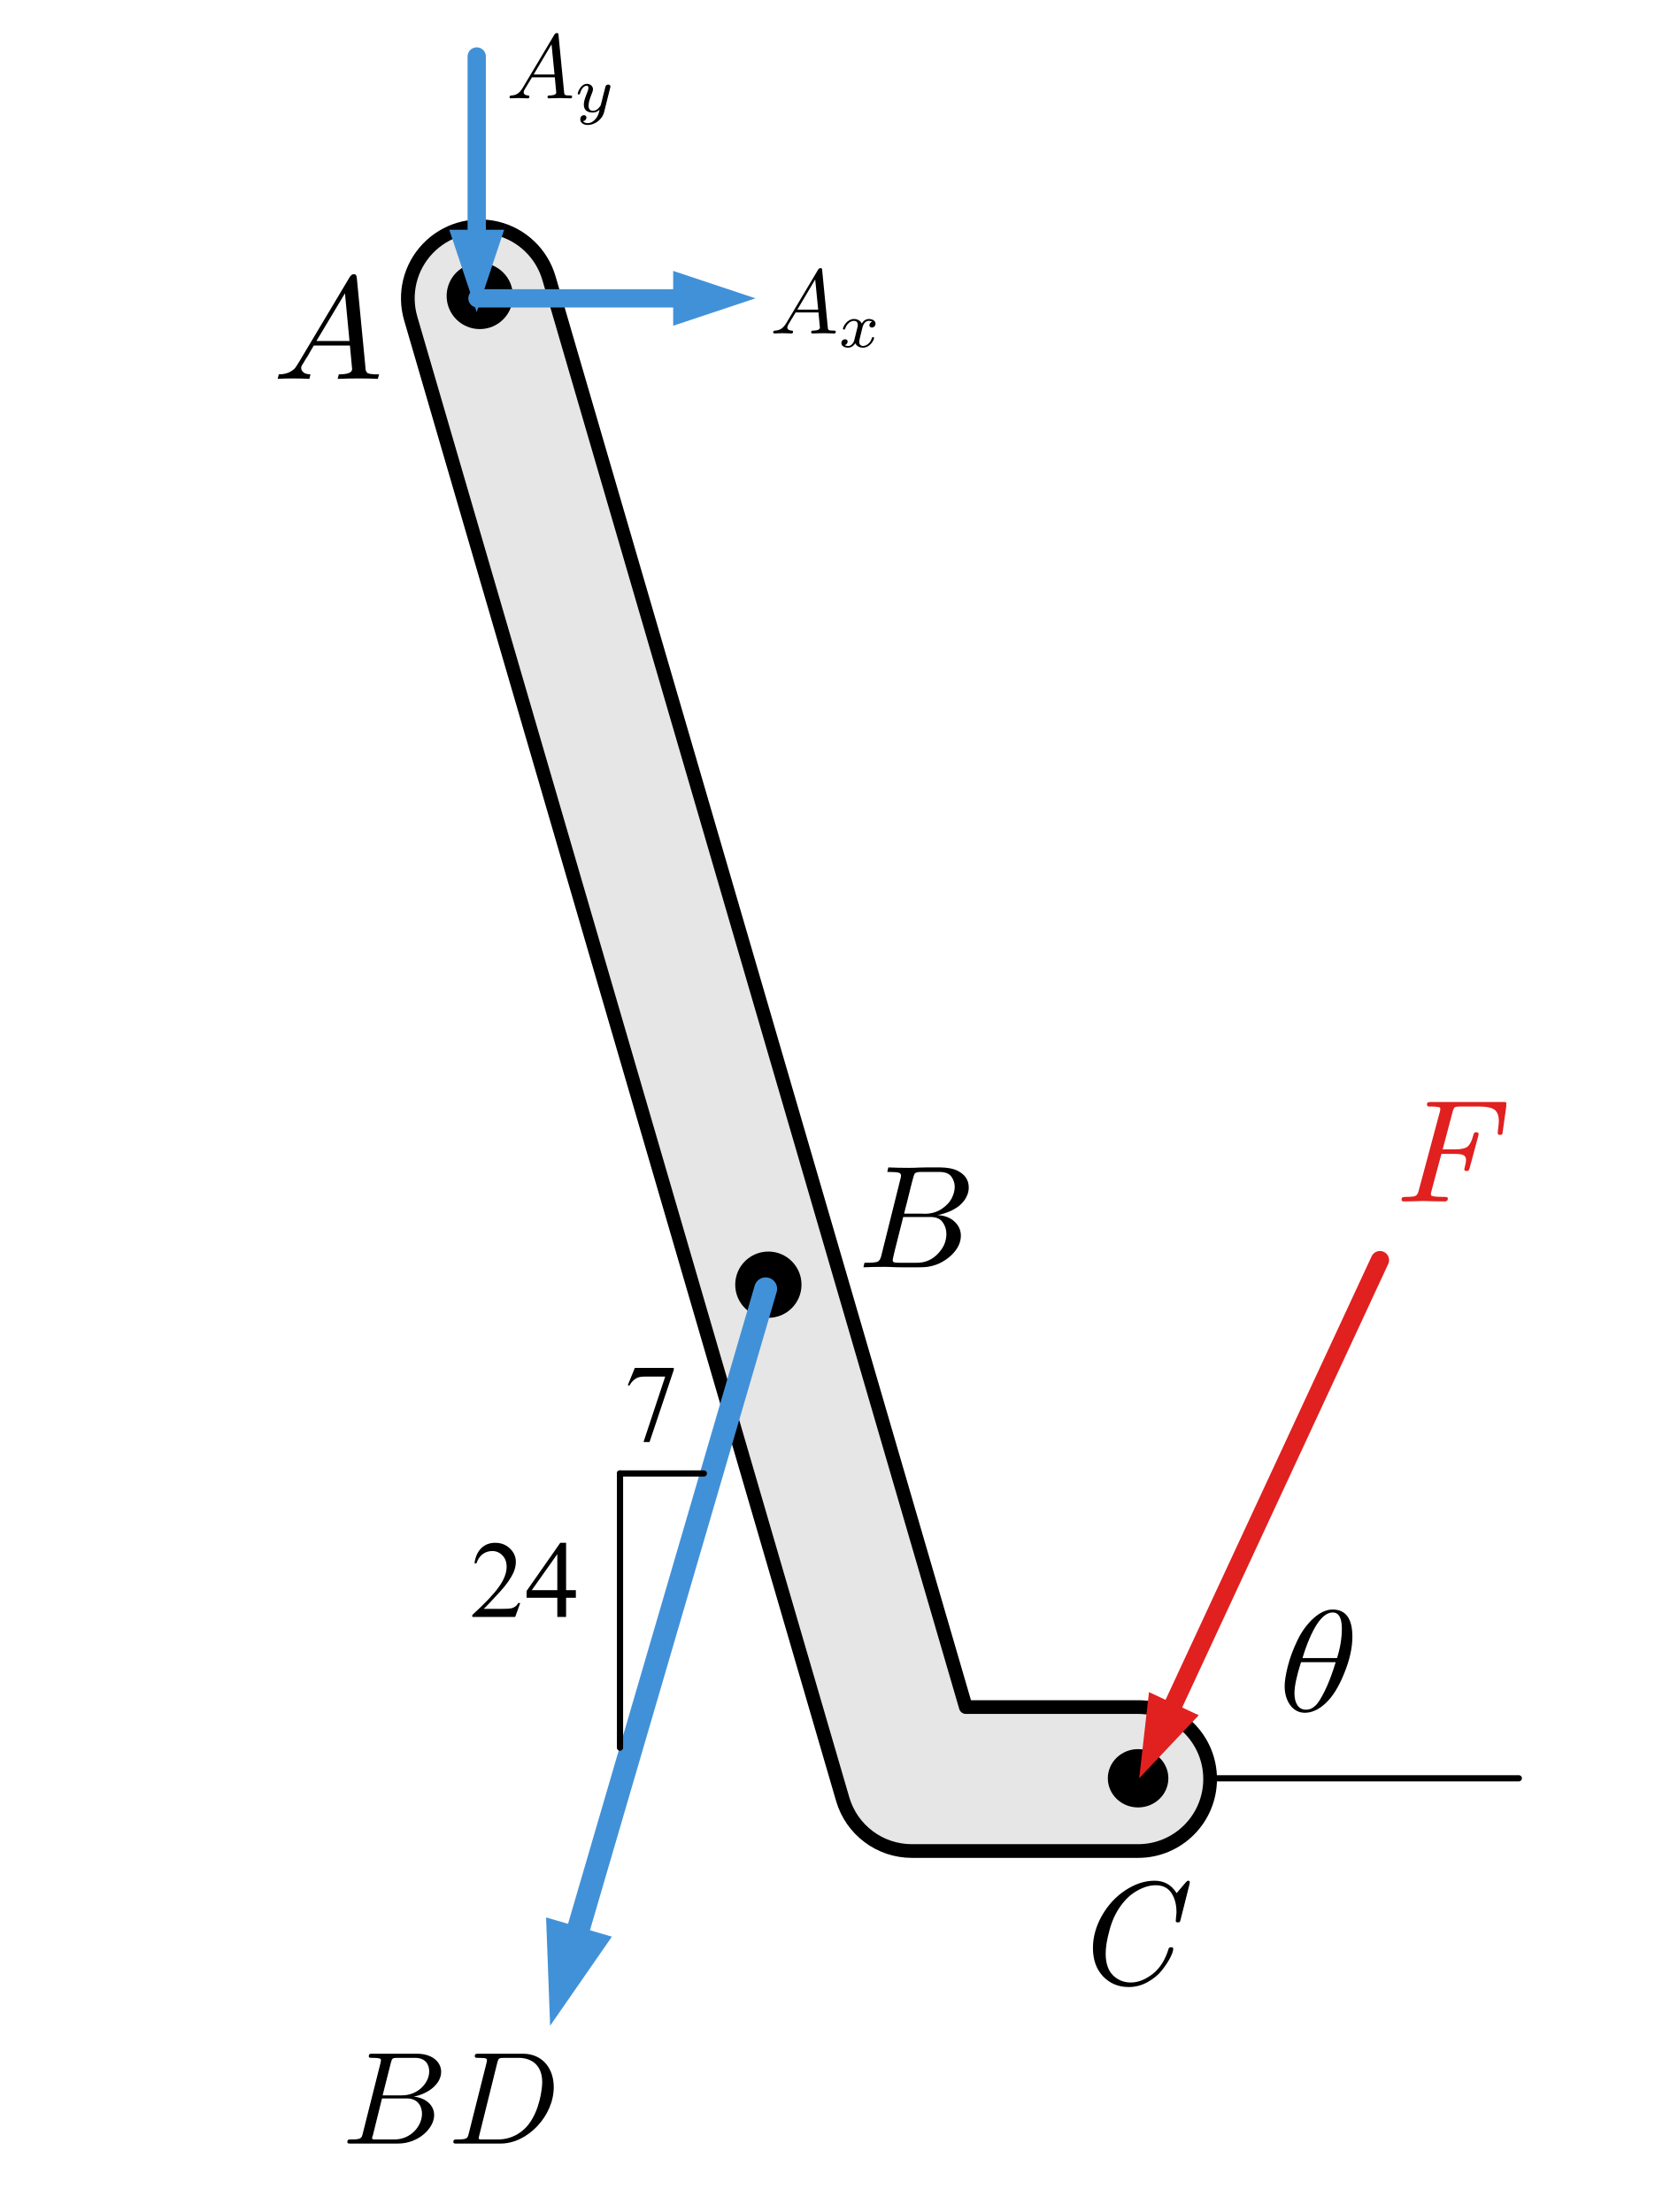
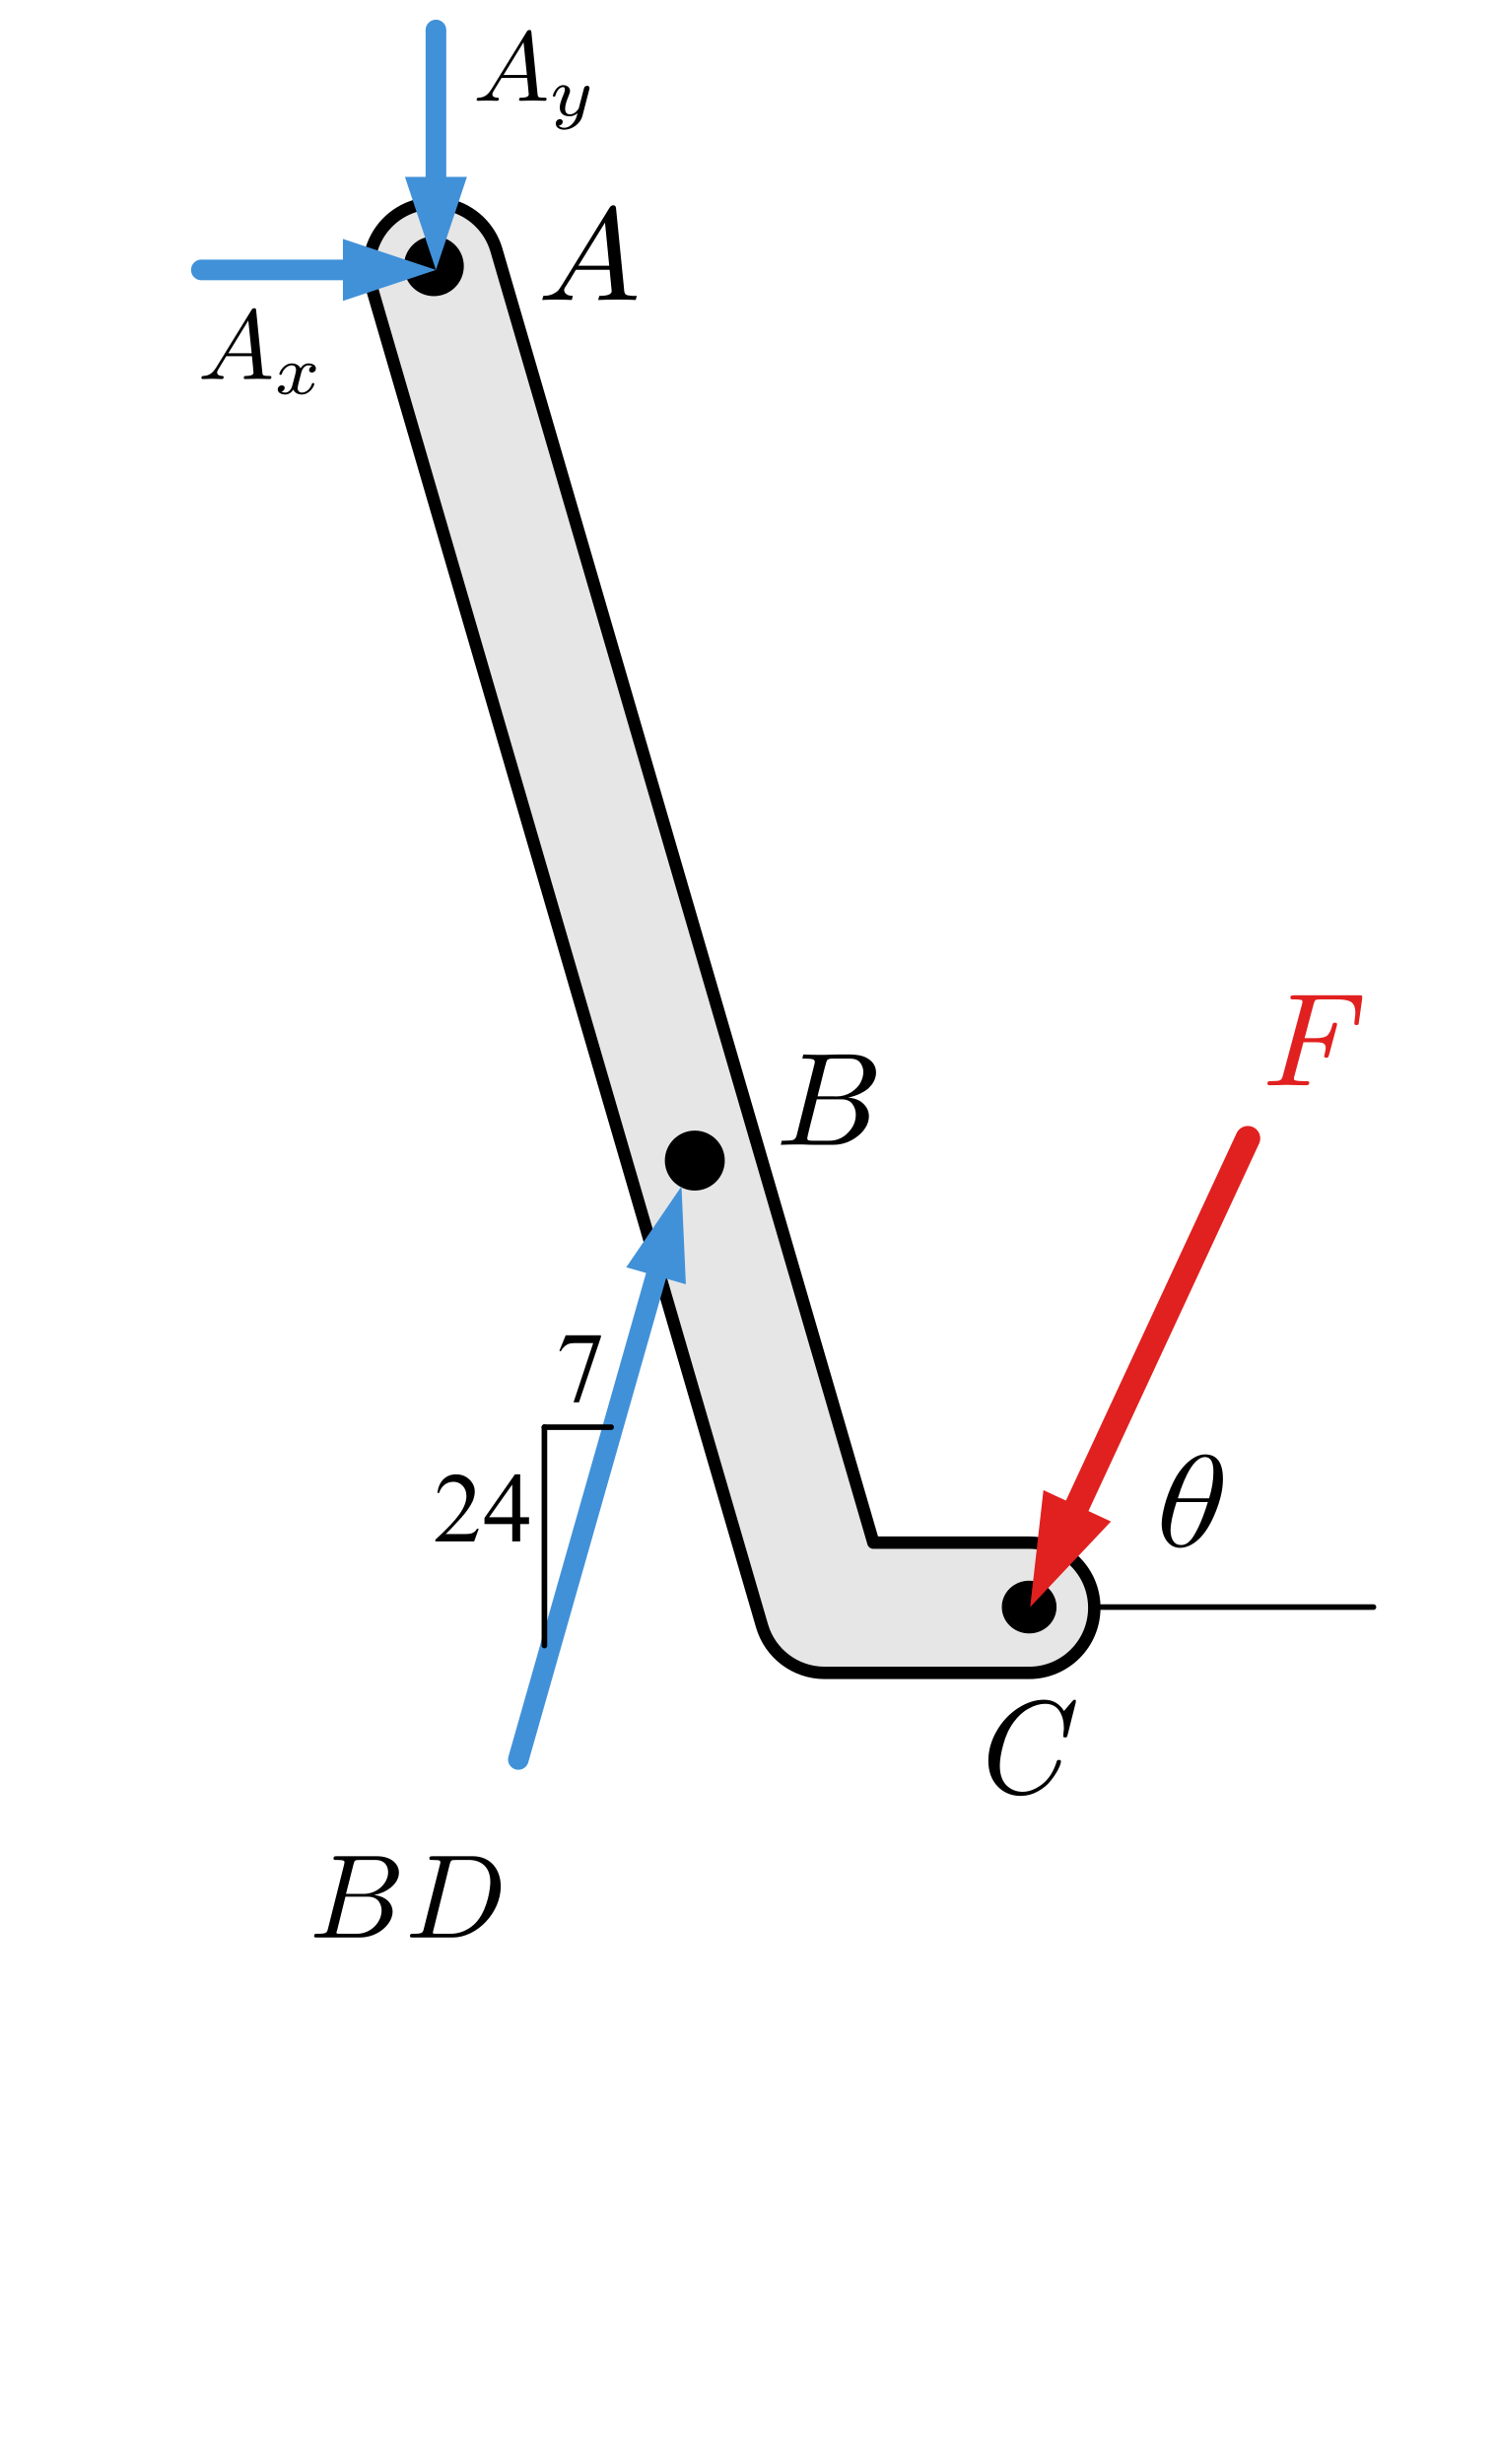
- <svg xmlns="http://www.w3.org/2000/svg" width="100%" height="100%" viewBox="0 0 181 242" version="1.1" xml:space="preserve" style="fill-rule:evenodd;clip-rule:evenodd;stroke-linecap:round;stroke-linejoin:round;stroke-miterlimit:1.5;">
+ <svg xmlns="http://www.w3.org/2000/svg" width="100%" height="100%" viewBox="0 0 181 298" version="1.1" xml:space="preserve" style="fill-rule:evenodd;clip-rule:evenodd;stroke-linecap:round;stroke-linejoin:round;stroke-miterlimit:1.5;">
  <g transform="matrix(1,0,0,1,-1093,-316)">
-     <g id="Artboard1" transform="matrix(0.494186,0,0,0.509453,1020.17,248.673)">
+     <g id="Artboard1" transform="matrix(0.494186,0,0,0.628234,1020.17,232.667)">
      <rect x="148.281" y="133.167" width="364.235" height="472.598" style="fill:none;" />
-       <g transform="matrix(0.485647,0,0,-0.471094,340.741,598.361)">
+       <g transform="matrix(0.485647,0,0,-0.382023,340.741,510.406)">
        <path d="M144,179L294,179" style="fill:none;fill-rule:nonzero;stroke:black;stroke-width:2.83px;" />
      </g>
-       <g transform="matrix(0,-1.96289,-2.02353,0,621.688,784.992)">
+       <g transform="matrix(0,-1.59176,-2.02353,0,621.688,661.751)">
        <path d="M137.92,108.12C138.914,108.12 139.72,108.926 139.72,109.92C139.72,110.914 138.914,111.72 137.92,111.72C136.926,111.72 136.12,110.914 136.12,109.92C136.12,108.926 136.926,108.12 137.92,108.12" style="fill-rule:nonzero;stroke:black;stroke-width:1.01px;stroke-linecap:butt;stroke-miterlimit:10;" />
      </g>
-       <g transform="matrix(2.02353,0,0,1.96289,120.177,-20.4884)">
+       <g transform="matrix(2.02353,0,0,1.59176,120.177,8.56344)">
        <path d="M137.922,264.524C142.271,264.524 145.797,268.049 145.797,272.399C145.797,276.748 142.271,280.274 137.922,280.274L113.172,280.274C109.672,280.274 106.592,277.964 105.612,274.604L58.362,112.604C57.574,109.903 58.287,106.987 60.232,104.954C62.177,102.921 65.059,102.081 67.792,102.749C70.525,103.417 72.694,105.493 73.482,108.194L119.078,264.524L137.922,264.524" style="fill:rgb(230,230,230);fill-rule:nonzero;stroke:black;stroke-width:1.5px;" />
      </g>
-       <g transform="matrix(0,-1.96289,-2.02353,0,621.931,784.757)">
+       <g transform="matrix(0,-1.59176,-2.02353,0,621.931,661.56)">
        <path d="M137.92,106.8C139.643,106.8 141.04,108.251 141.04,110.04C141.04,111.829 139.643,113.28 137.92,113.28C136.197,113.28 134.8,111.829 134.8,110.04C134.8,108.251 136.197,106.8 137.92,106.8" style="fill-rule:nonzero;stroke:black;stroke-width:0.14px;stroke-linecap:butt;stroke-miterlimit:10;" />
      </g>
-       <g transform="matrix(0.142963,-0.298558,0.44045,0.198457,393.219,515.979)">
-         <g transform="matrix(2.51191,3.7789,-5.4078,1.75529,752.258,-802.345)">
-           <path d="M125.672,185.123L124.601,194.55L131.113,187.651L125.672,185.123Z" style="fill:rgb(225,32,32);fill-rule:nonzero;" />
-           <path d="M127.634,188.02C134.558,173.114 150.931,137.864 150.931,137.864" style="fill:none;fill-rule:nonzero;stroke:rgb(225,32,32);stroke-width:2px;" />
+       <g transform="matrix(0.142963,-0.242109,0.44045,0.160935,393.219,443.6)">
+         <g transform="matrix(2.51191,3.7789,-5.4078,1.75529,751.239,-802.015)">
+           <path d="M126.207,180.222L124.601,194.361L134.369,184.013L126.207,180.222Z" style="fill:rgb(225,32,32);fill-rule:nonzero;" />
+           <path d="M129.151,184.566C136.685,168.346 150.931,137.676 150.931,137.676" style="fill:none;fill-rule:nonzero;stroke:rgb(225,32,32);stroke-width:3px;" />
        </g>
      </g>
-       <g transform="matrix(0,-1.96289,-2.02353,0,649.37,599.381)">
+       <g transform="matrix(0,-1.59176,-2.02353,0,649.37,511.234)">
        <path d="M97.48,160.92C99.203,160.92 100.6,162.317 100.6,164.04C100.6,165.763 99.203,167.16 97.48,167.16C95.757,167.16 94.36,165.763 94.36,164.04C94.36,162.317 95.757,160.92 97.48,160.92" style="fill-rule:nonzero;stroke:black;stroke-width:1.01px;stroke-linecap:butt;stroke-miterlimit:10;" />
      </g>
-       <g transform="matrix(2.02353,0,0,1.96289,124.929,241.422)">
+       <g transform="matrix(2.02353,0,0,1.59176,124.929,220.954)">
        <g transform="matrix(16,0,0,16,150.897,131.525)">
          <path d="M0.372,-0.694C0.462,-0.694 0.507,-0.632 0.507,-0.508C0.507,-0.433 0.489,-0.351 0.452,-0.26C0.416,-0.169 0.374,-0.101 0.327,-0.056C0.28,-0.011 0.231,0.012 0.182,0.012C0.141,0.012 0.108,-0.006 0.082,-0.04C0.057,-0.075 0.044,-0.118 0.044,-0.17C0.044,-0.203 0.051,-0.249 0.066,-0.308C0.081,-0.366 0.103,-0.425 0.132,-0.485C0.161,-0.545 0.198,-0.595 0.242,-0.635C0.286,-0.674 0.329,-0.694 0.372,-0.694ZM0.402,-0.362C0.424,-0.431 0.435,-0.498 0.435,-0.563C0.435,-0.637 0.414,-0.674 0.372,-0.674C0.335,-0.674 0.299,-0.646 0.263,-0.591C0.228,-0.535 0.195,-0.459 0.166,-0.362L0.402,-0.362ZM0.156,-0.334C0.126,-0.241 0.111,-0.169 0.111,-0.12C0.111,-0.087 0.118,-0.06 0.131,-0.04C0.145,-0.019 0.165,-0.009 0.191,-0.009C0.213,-0.009 0.233,-0.017 0.252,-0.035C0.272,-0.052 0.294,-0.088 0.32,-0.141C0.346,-0.194 0.37,-0.259 0.393,-0.334L0.156,-0.334Z" style="fill-rule:nonzero;" />
        </g>
      </g>
-       <g transform="matrix(2.16967,0,0,1.96289,-1102.4,-25.9745)">
+       <g transform="matrix(2.16967,0,0,1.59176,-1102.4,4.11459)">
        <g transform="matrix(16,0,0,16,718,212)">
          <path d="M0.062,-0.012C0.062,-0.021 0.064,-0.026 0.068,-0.028C0.072,-0.03 0.079,-0.031 0.089,-0.031C0.121,-0.031 0.142,-0.033 0.151,-0.038C0.16,-0.043 0.167,-0.055 0.171,-0.073L0.305,-0.609C0.308,-0.619 0.309,-0.627 0.309,-0.632C0.309,-0.636 0.308,-0.639 0.307,-0.641C0.306,-0.643 0.301,-0.645 0.292,-0.646C0.282,-0.648 0.269,-0.649 0.251,-0.649C0.243,-0.649 0.237,-0.649 0.234,-0.649C0.231,-0.65 0.229,-0.651 0.227,-0.653C0.225,-0.655 0.224,-0.658 0.224,-0.662C0.224,-0.67 0.226,-0.675 0.23,-0.677C0.234,-0.679 0.241,-0.68 0.251,-0.68L0.706,-0.68C0.713,-0.68 0.717,-0.68 0.719,-0.68C0.721,-0.68 0.724,-0.679 0.727,-0.677C0.73,-0.675 0.731,-0.674 0.731,-0.671C0.731,-0.67 0.731,-0.67 0.73,-0.669C0.729,-0.666 0.729,-0.661 0.73,-0.654L0.707,-0.477C0.706,-0.471 0.706,-0.466 0.705,-0.463C0.704,-0.46 0.703,-0.458 0.7,-0.457C0.698,-0.456 0.694,-0.455 0.69,-0.455C0.68,-0.455 0.675,-0.459 0.675,-0.467L0.676,-0.483C0.68,-0.514 0.682,-0.535 0.682,-0.549C0.682,-0.586 0.673,-0.611 0.656,-0.626C0.639,-0.641 0.604,-0.649 0.553,-0.649L0.436,-0.649C0.419,-0.649 0.407,-0.647 0.402,-0.644C0.397,-0.641 0.392,-0.631 0.388,-0.615L0.324,-0.356L0.402,-0.356C0.441,-0.356 0.468,-0.362 0.483,-0.375C0.498,-0.389 0.51,-0.414 0.519,-0.452C0.522,-0.462 0.524,-0.467 0.526,-0.47C0.528,-0.472 0.532,-0.473 0.538,-0.473C0.548,-0.473 0.553,-0.469 0.553,-0.462C0.553,-0.458 0.552,-0.453 0.551,-0.448L0.496,-0.228C0.493,-0.219 0.491,-0.213 0.489,-0.211C0.487,-0.209 0.483,-0.208 0.477,-0.208C0.467,-0.208 0.462,-0.212 0.462,-0.22C0.462,-0.223 0.463,-0.227 0.465,-0.234C0.47,-0.255 0.473,-0.272 0.473,-0.283C0.473,-0.298 0.468,-0.309 0.459,-0.315C0.45,-0.322 0.43,-0.325 0.399,-0.325L0.316,-0.325L0.253,-0.073C0.25,-0.063 0.249,-0.056 0.249,-0.052C0.249,-0.047 0.25,-0.043 0.251,-0.041C0.253,-0.038 0.259,-0.036 0.271,-0.034C0.282,-0.032 0.299,-0.031 0.322,-0.031L0.332,-0.031C0.339,-0.031 0.343,-0.031 0.346,-0.03C0.349,-0.03 0.351,-0.029 0.354,-0.027C0.356,-0.026 0.357,-0.023 0.357,-0.019C0.357,-0.006 0.35,-0 0.336,-0C0.321,-0 0.299,-0 0.268,-0.001C0.237,-0.002 0.214,-0.003 0.198,-0.003C0.185,-0.003 0.165,-0.002 0.137,-0.001C0.11,-0 0.09,-0 0.076,-0C0.067,-0 0.062,-0.004 0.062,-0.012Z" style="fill:rgb(225,32,32);fill-rule:nonzero;" />
        </g>
      </g>
-       <g transform="matrix(2.02353,0,0,1.96289,-23.4056,41.2115)">
-         <g transform="matrix(16,0,0,16,114.254,87.7822)">
-           <path d="M0.032,-0L0.04,-0.031C0.068,-0.031 0.092,-0.036 0.111,-0.045C0.13,-0.055 0.144,-0.065 0.151,-0.074C0.158,-0.083 0.167,-0.098 0.179,-0.117L0.522,-0.692C0.531,-0.708 0.541,-0.716 0.553,-0.716C0.565,-0.716 0.572,-0.708 0.573,-0.691L0.631,-0.09C0.631,-0.087 0.631,-0.083 0.632,-0.077C0.632,-0.071 0.633,-0.067 0.633,-0.065C0.634,-0.064 0.634,-0.061 0.635,-0.056C0.637,-0.052 0.638,-0.049 0.639,-0.048C0.64,-0.047 0.642,-0.045 0.644,-0.042C0.646,-0.04 0.648,-0.038 0.651,-0.038C0.653,-0.037 0.657,-0.036 0.661,-0.035C0.665,-0.034 0.67,-0.033 0.676,-0.033C0.681,-0.032 0.687,-0.032 0.694,-0.031C0.701,-0.031 0.708,-0.031 0.717,-0.031L0.725,-0.031L0.717,-0C0.679,-0.002 0.636,-0.003 0.59,-0.003C0.54,-0.003 0.491,-0.002 0.442,-0L0.45,-0.031L0.452,-0.031C0.511,-0.031 0.541,-0.043 0.541,-0.067C0.541,-0.073 0.536,-0.127 0.526,-0.228L0.279,-0.228C0.271,-0.215 0.263,-0.202 0.256,-0.189C0.249,-0.176 0.243,-0.166 0.238,-0.157C0.233,-0.149 0.228,-0.141 0.223,-0.134C0.218,-0.126 0.215,-0.12 0.212,-0.115L0.198,-0.093C0.197,-0.09 0.196,-0.088 0.195,-0.086C0.194,-0.084 0.194,-0.082 0.193,-0.081C0.193,-0.08 0.193,-0.079 0.193,-0.078L0.193,-0.073C0.193,-0.063 0.198,-0.053 0.208,-0.045C0.217,-0.036 0.233,-0.032 0.256,-0.031L0.249,-0C0.21,-0.002 0.171,-0.003 0.132,-0.003C0.099,-0.003 0.065,-0.002 0.032,-0ZM0.297,-0.259L0.523,-0.259L0.492,-0.585L0.297,-0.259Z" style="fill-rule:nonzero;" />
-         </g>
-       </g>
-       <g transform="matrix(2.02353,0,0,1.96289,106.112,231.998)">
+       <g transform="matrix(2.02353,0,0,1.59176,106.112,213.312)">
        <g transform="matrix(16,0,0,16,114.254,87.7822)">
          <path d="M0.036,-0L0.043,-0.031L0.053,-0.031C0.093,-0.031 0.119,-0.033 0.132,-0.038C0.144,-0.043 0.152,-0.056 0.157,-0.075L0.286,-0.593C0.291,-0.609 0.293,-0.621 0.293,-0.627C0.293,-0.637 0.288,-0.644 0.277,-0.647C0.267,-0.65 0.245,-0.652 0.214,-0.652L0.199,-0.652L0.206,-0.683C0.253,-0.681 0.3,-0.68 0.349,-0.68C0.375,-0.68 0.398,-0.681 0.417,-0.682C0.437,-0.683 0.454,-0.683 0.468,-0.683L0.564,-0.683C0.611,-0.682 0.648,-0.675 0.674,-0.663C0.729,-0.637 0.756,-0.598 0.756,-0.545C0.756,-0.535 0.755,-0.525 0.752,-0.514C0.75,-0.503 0.745,-0.49 0.736,-0.474C0.727,-0.458 0.715,-0.443 0.7,-0.429C0.686,-0.415 0.665,-0.402 0.638,-0.388C0.611,-0.375 0.579,-0.364 0.543,-0.357C0.592,-0.354 0.631,-0.339 0.659,-0.312C0.688,-0.285 0.702,-0.253 0.702,-0.216C0.702,-0.166 0.678,-0.12 0.631,-0.077C0.583,-0.035 0.528,-0.009 0.465,-0.002C0.453,-0.001 0.435,-0 0.412,-0L0.303,-0C0.283,-0 0.264,-0 0.245,-0.001C0.225,-0.002 0.202,-0.003 0.176,-0.003C0.129,-0.003 0.083,-0.002 0.036,-0ZM0.236,-0.05C0.236,-0.042 0.239,-0.036 0.246,-0.034C0.253,-0.032 0.266,-0.031 0.285,-0.031L0.394,-0.031C0.413,-0.031 0.428,-0.032 0.438,-0.034C0.483,-0.042 0.522,-0.065 0.554,-0.103C0.587,-0.14 0.603,-0.182 0.603,-0.229C0.603,-0.259 0.594,-0.286 0.577,-0.309C0.56,-0.333 0.532,-0.344 0.493,-0.344L0.308,-0.344C0.304,-0.327 0.296,-0.294 0.283,-0.245C0.271,-0.195 0.259,-0.152 0.25,-0.114C0.241,-0.076 0.236,-0.054 0.236,-0.05ZM0.314,-0.367L0.427,-0.367L0.455,-0.366C0.498,-0.366 0.536,-0.377 0.569,-0.398C0.602,-0.42 0.625,-0.444 0.639,-0.471C0.653,-0.499 0.66,-0.525 0.66,-0.551C0.66,-0.576 0.652,-0.599 0.637,-0.62C0.622,-0.641 0.595,-0.652 0.556,-0.652L0.429,-0.652C0.409,-0.652 0.395,-0.649 0.388,-0.642L0.387,-0.641C0.383,-0.637 0.378,-0.62 0.37,-0.59C0.368,-0.582 0.364,-0.568 0.359,-0.547C0.349,-0.506 0.34,-0.469 0.332,-0.438C0.331,-0.435 0.329,-0.425 0.324,-0.408C0.319,-0.39 0.316,-0.377 0.314,-0.367Z" style="fill-rule:nonzero;" />
        </g>
      </g>
-       <g transform="matrix(2.02353,0,0,1.96289,153.216,385.866)">
+       <g transform="matrix(2.02353,0,0,1.59176,153.216,338.088)">
        <g transform="matrix(16,0,0,16,114.254,87.7822)">
          <path d="M0.15,-0.245C0.15,-0.321 0.171,-0.395 0.212,-0.467C0.253,-0.539 0.307,-0.597 0.372,-0.64C0.438,-0.683 0.504,-0.705 0.571,-0.705C0.636,-0.705 0.687,-0.677 0.722,-0.62L0.785,-0.694C0.791,-0.701 0.796,-0.705 0.801,-0.705C0.808,-0.705 0.812,-0.702 0.812,-0.695C0.812,-0.691 0.811,-0.686 0.81,-0.681L0.749,-0.438C0.747,-0.43 0.745,-0.425 0.743,-0.423C0.741,-0.421 0.737,-0.42 0.731,-0.42C0.721,-0.42 0.716,-0.423 0.716,-0.43C0.716,-0.431 0.716,-0.434 0.717,-0.441C0.717,-0.448 0.718,-0.456 0.719,-0.466C0.721,-0.475 0.721,-0.484 0.721,-0.491C0.721,-0.541 0.71,-0.584 0.687,-0.62C0.663,-0.656 0.628,-0.674 0.579,-0.674C0.539,-0.674 0.498,-0.662 0.455,-0.638C0.412,-0.615 0.375,-0.581 0.342,-0.536C0.306,-0.487 0.28,-0.431 0.263,-0.366C0.245,-0.301 0.237,-0.248 0.237,-0.207C0.237,-0.141 0.254,-0.091 0.287,-0.058C0.321,-0.025 0.362,-0.009 0.409,-0.009C0.458,-0.009 0.507,-0.028 0.558,-0.067C0.608,-0.106 0.645,-0.165 0.668,-0.242C0.67,-0.247 0.675,-0.25 0.684,-0.25C0.694,-0.25 0.699,-0.247 0.699,-0.24C0.699,-0.226 0.692,-0.206 0.678,-0.178C0.664,-0.151 0.645,-0.122 0.621,-0.092C0.597,-0.061 0.565,-0.035 0.524,-0.012C0.483,0.011 0.44,0.022 0.395,0.022C0.324,0.022 0.266,-0.002 0.219,-0.051C0.173,-0.1 0.15,-0.164 0.15,-0.245Z" style="fill-rule:nonzero;" />
        </g>
      </g>
-       <g transform="matrix(0,-1.96289,-2.02353,0,585.5,387.053)">
+       <g transform="matrix(0,-1.59176,-2.02353,0,585.5,339.051)">
        <path d="M97.48,160.92C99.203,160.92 100.6,162.317 100.6,164.04C100.6,165.763 99.203,167.16 97.48,167.16C95.757,167.16 94.36,165.763 94.36,164.04C94.36,162.317 95.757,160.92 97.48,160.92" style="fill-rule:nonzero;stroke:black;stroke-width:1.01px;stroke-linecap:butt;stroke-miterlimit:10;" />
      </g>
      <g id="surface1">
            </g>
-       <g transform="matrix(4.26862,0,0,1.96289,-216.499,-45.2132)">
-         <g transform="matrix(0.474047,-0,-0,1,85.2428,90.361)">
-           <path d="M73.63,29.639L82.63,32.639L73.63,35.639L73.63,29.639Z" style="fill:rgb(65,145,217);" />
-           <path d="M52.225,32.639L75.43,32.639" style="fill:none;stroke:rgb(65,145,217);stroke-width:2px;" />
+       <g transform="matrix(4.18486,-11.2804,3.89176,0.89717,-664.781,1601.85)">
+         <g transform="matrix(0.0380957,0.478987,-0.129992,0.139782,135.273,63.2243)">
+           <path d="M75.742,153.274L82.429,143.481L82.955,155.328L75.742,153.274Z" style="fill:rgb(65,145,217);" />
+           <path d="M62.697,212.795C62.697,212.795 74.673,170.727 79.965,152.137" style="fill:none;stroke:rgb(65,145,217);stroke-width:2.5px;" />
        </g>
      </g>
-       <g transform="matrix(3.71716e-16,3.70451,-2.02353,7.56119e-17,501.777,-263.214)">
-         <g transform="matrix(2.04108e-17,-1,0.529865,9.73347e-17,106.727,175.143)">
-           <path d="M55.143,25.138L52.143,34.138L49.143,25.138L55.143,25.138Z" style="fill:rgb(65,145,217);" />
-           <path d="M52.143,6.178L52.143,26.938" style="fill:none;stroke:rgb(65,145,217);stroke-width:2px;" />
-         </g>
-       </g>
-       <g transform="matrix(2.02353,0,0,1.96289,254.075,133.485)">
+       <g transform="matrix(2.91984,0,0,2.29683,218.188,484.973)">
        <g id="surface11">
-           <g transform="matrix(1,0,0,1,2.656,10.081)">
-             <g id="glyph0-1">
-               <path d="M1.781,-1.141C1.391,-0.484 1,-0.344 0.563,-0.313C0.438,-0.297 0.344,-0.297 0.344,-0.109C0.344,-0.047 0.406,0 0.484,0C0.75,0 1.063,-0.031 1.328,-0.031C1.672,-0.031 2.016,0 2.328,0C2.391,0 2.516,0 2.516,-0.188C2.516,-0.297 2.438,-0.313 2.359,-0.313C2.141,-0.328 1.891,-0.406 1.891,-0.656C1.891,-0.781 1.953,-0.891 2.031,-1.031L2.797,-2.297L5.297,-2.297C5.313,-2.094 5.453,-0.734 5.453,-0.641C5.453,-0.344 4.938,-0.313 4.734,-0.313C4.594,-0.313 4.5,-0.313 4.5,-0.109C4.5,0 4.609,0 4.641,0C5.047,0 5.469,-0.031 5.875,-0.031C6.125,-0.031 6.766,0 7.016,0C7.063,0 7.188,0 7.188,-0.203C7.188,-0.313 7.094,-0.313 6.953,-0.313C6.344,-0.313 6.344,-0.375 6.313,-0.672L5.703,-6.891C5.688,-7.094 5.688,-7.141 5.516,-7.141C5.359,-7.141 5.313,-7.063 5.25,-6.969L1.781,-1.141ZM2.984,-2.609L4.938,-5.906L5.266,-2.609L2.984,-2.609Z" style="fill-rule:nonzero;" />
-             </g>
-           </g>
-           <g transform="matrix(1,0,0,1,10.128,11.575)">
-             <g id="glyph1-1">
-               <path d="M3.875,-2.625C3.906,-2.719 3.906,-2.734 3.906,-2.781C3.906,-2.922 3.797,-3 3.672,-3C3.594,-3 3.469,-2.969 3.391,-2.844C3.359,-2.797 3.313,-2.578 3.281,-2.438L3.125,-1.859C3.094,-1.688 2.875,-0.813 2.844,-0.734C2.844,-0.734 2.531,-0.125 2,-0.125C1.516,-0.125 1.516,-0.578 1.516,-0.703C1.516,-1.078 1.672,-1.516 1.891,-2.063C1.969,-2.281 2,-2.359 2,-2.484C2,-2.813 1.719,-3.078 1.344,-3.078C0.641,-3.078 0.328,-2.125 0.328,-2C0.328,-1.922 0.422,-1.922 0.453,-1.922C0.547,-1.922 0.547,-1.953 0.578,-2.031C0.75,-2.609 1.047,-2.875 1.328,-2.875C1.438,-2.875 1.5,-2.797 1.5,-2.641C1.5,-2.469 1.438,-2.328 1.406,-2.234C1.063,-1.375 1,-1.125 1,-0.813C1,-0.703 1,-0.375 1.266,-0.141C1.484,0.031 1.781,0.063 1.969,0.063C2.25,0.063 2.5,-0.031 2.719,-0.25C2.641,0.141 2.563,0.438 2.266,0.781C2.078,1 1.797,1.219 1.422,1.219C1.375,1.219 1.047,1.219 0.906,1C1.281,0.953 1.281,0.625 1.281,0.609C1.281,0.391 1.078,0.344 1.016,0.344C0.844,0.344 0.609,0.484 0.609,0.813C0.609,1.156 0.938,1.422 1.438,1.422C2.141,1.422 3,0.875 3.219,0L3.875,-2.625Z" style="fill-rule:nonzero;" />
-             </g>
-           </g>
-         </g>
-       </g>
-       <g transform="matrix(2.02353,0,0,1.96289,312.43,185.253)">
-         <g id="surface12">
-           <g transform="matrix(1,0,0,1,2.656,9.431)">
-             <g id="glyph0-11">
-               <path d="M1.781,-1.141C1.391,-0.484 1,-0.344 0.563,-0.313C0.438,-0.297 0.344,-0.297 0.344,-0.109C0.344,-0.047 0.406,0 0.484,0C0.75,0 1.063,-0.031 1.328,-0.031C1.672,-0.031 2.016,0 2.328,0C2.391,0 2.516,0 2.516,-0.188C2.516,-0.297 2.438,-0.313 2.359,-0.313C2.141,-0.328 1.891,-0.406 1.891,-0.656C1.891,-0.781 1.953,-0.891 2.031,-1.031L2.797,-2.297L5.297,-2.297C5.313,-2.094 5.453,-0.734 5.453,-0.641C5.453,-0.344 4.938,-0.313 4.734,-0.313C4.594,-0.313 4.5,-0.313 4.5,-0.109C4.5,0 4.609,0 4.641,0C5.047,0 5.469,-0.031 5.875,-0.031C6.125,-0.031 6.766,0 7.016,0C7.063,0 7.188,0 7.188,-0.203C7.188,-0.313 7.094,-0.313 6.953,-0.313C6.344,-0.313 6.344,-0.375 6.313,-0.672L5.703,-6.891C5.688,-7.094 5.688,-7.141 5.516,-7.141C5.359,-7.141 5.313,-7.063 5.25,-6.969L1.781,-1.141ZM2.984,-2.609L4.938,-5.906L5.266,-2.609L2.984,-2.609Z" style="fill-rule:nonzero;" />
-             </g>
-           </g>
-           <g transform="matrix(1,0,0,1,10.128,10.925)">
-             <g id="glyph1-11">
-               <path d="M1.734,-0.734C1.672,-0.5 1.438,-0.125 1.078,-0.125C1.063,-0.125 0.844,-0.125 0.703,-0.219C0.984,-0.313 1.016,-0.563 1.016,-0.609C1.016,-0.766 0.891,-0.859 0.734,-0.859C0.531,-0.859 0.328,-0.703 0.328,-0.438C0.328,-0.094 0.719,0.063 1.063,0.063C1.391,0.063 1.672,-0.125 1.844,-0.422C2.016,-0.063 2.391,0.063 2.672,0.063C3.484,0.063 3.906,-0.797 3.906,-1C3.906,-1.094 3.813,-1.094 3.797,-1.094C3.688,-1.094 3.688,-1.047 3.656,-0.969C3.516,-0.484 3.094,-0.125 2.703,-0.125C2.422,-0.125 2.281,-0.313 2.281,-0.578C2.281,-0.766 2.453,-1.391 2.641,-2.172C2.781,-2.703 3.094,-2.875 3.328,-2.875C3.344,-2.875 3.547,-2.875 3.703,-2.781C3.484,-2.719 3.391,-2.516 3.391,-2.391C3.391,-2.25 3.516,-2.141 3.672,-2.141C3.828,-2.141 4.063,-2.266 4.063,-2.563C4.063,-2.953 3.609,-3.078 3.344,-3.078C2.984,-3.078 2.703,-2.844 2.563,-2.578C2.438,-2.859 2.109,-3.078 1.719,-3.078C0.938,-3.078 0.5,-2.219 0.5,-2C0.5,-1.922 0.594,-1.922 0.609,-1.922C0.703,-1.922 0.703,-1.938 0.75,-2.031C0.922,-2.578 1.359,-2.875 1.703,-2.875C1.938,-2.875 2.125,-2.75 2.125,-2.422C2.125,-2.281 2.031,-1.938 1.969,-1.688L1.734,-0.734Z" style="fill-rule:nonzero;" />
-             </g>
-           </g>
-         </g>
-       </g>
-       <g transform="matrix(3.8723,-12.8454,3.89241,1.10411,-630.48,1827.41)">
-         <g transform="matrix(0.0411645,0.478913,-0.140771,0.140044,137.401,63.1468)">
-           <path d="M66.927,211.876L60.171,221.621L59.729,209.771L66.927,211.876Z" style="fill:rgb(65,145,217);" />
-           <path d="M83.747,140.998L62.697,212.983" style="fill:none;stroke:rgb(65,145,217);stroke-width:2.5px;" />
-         </g>
-       </g>
-       <g transform="matrix(2.91984,0,0,2.83235,218.188,566.998)">
-         <g id="surface13">
          <g>
-             <g id="glyph0-12" transform="matrix(1,0,0,1,1.656,8.997)">
+             <g id="glyph0-1" transform="matrix(1,0,0,1,1.656,8.997)">
              <path d="M1.594,-0.781C1.5,-0.391 1.469,-0.313 0.688,-0.313C0.516,-0.313 0.422,-0.313 0.422,-0.109C0.422,0 0.516,0 0.688,0L4.25,0C5.828,0 7,-1.172 7,-2.156C7,-2.875 6.422,-3.453 5.453,-3.563C6.484,-3.75 7.531,-4.484 7.531,-5.438C7.531,-6.172 6.875,-6.813 5.688,-6.813L2.328,-6.813C2.141,-6.813 2.047,-6.813 2.047,-6.609C2.047,-6.5 2.141,-6.5 2.328,-6.5C2.344,-6.5 2.531,-6.5 2.703,-6.484C2.875,-6.453 2.969,-6.453 2.969,-6.313C2.969,-6.281 2.953,-6.25 2.938,-6.125L1.594,-0.781ZM3.094,-3.656L3.719,-6.125C3.813,-6.469 3.828,-6.5 4.25,-6.5L5.547,-6.5C6.422,-6.5 6.625,-5.906 6.625,-5.469C6.625,-4.594 5.766,-3.656 4.563,-3.656L3.094,-3.656ZM4,-0.313L2.438,-0.313C2.328,-0.328 2.297,-0.344 2.297,-0.422C2.297,-0.453 2.297,-0.469 2.359,-0.641L3.047,-3.422L4.922,-3.422C5.875,-3.422 6.078,-2.688 6.078,-2.266C6.078,-1.281 5.188,-0.313 4,-0.313Z" style="fill-rule:nonzero;" />
            </g>
            <g id="glyph0-2" transform="matrix(1,0,0,1,9.70578,8.997)">
              <path d="M1.578,-0.781C1.484,-0.391 1.469,-0.313 0.672,-0.313C0.516,-0.313 0.406,-0.313 0.406,-0.125C0.406,0 0.484,0 0.672,0L3.984,0C6.047,0 8.016,-2.109 8.016,-4.281C8.016,-5.688 7.172,-6.813 5.672,-6.813L2.328,-6.813C2.141,-6.813 2.031,-6.813 2.031,-6.625C2.031,-6.5 2.109,-6.5 2.313,-6.5C2.438,-6.5 2.625,-6.484 2.734,-6.484C2.906,-6.453 2.953,-6.438 2.953,-6.313C2.953,-6.281 2.953,-6.25 2.922,-6.125L1.578,-0.781ZM3.734,-6.125C3.828,-6.469 3.844,-6.5 4.281,-6.5L5.344,-6.5C6.313,-6.5 7.141,-5.969 7.141,-4.656C7.141,-4.172 6.953,-2.531 6.094,-1.438C5.813,-1.063 5.031,-0.313 3.797,-0.313L2.453,-0.313C2.359,-0.328 2.328,-0.344 2.328,-0.422C2.328,-0.453 2.328,-0.469 2.375,-0.641L3.734,-6.125Z" style="fill-rule:nonzero;" />
            </g>
          </g>
        </g>
      </g>
-       <g transform="matrix(-0.667477,3.43284e-32,7.48999e-32,-1.37037,936.851,998.723)">
-         <g transform="matrix(1.39087,0,0,0.657163,-374.999,104.622)">
-           <path d="M952.207,451.698L972.192,451.698" style="fill:none;stroke:black;stroke-width:1.48px;" />
+       <g transform="matrix(0.88021,0,0,0.88021,32.1376,63.4537)">
+         <g transform="matrix(-0.667477,2.78379e-32,7.48999e-32,-1.11127,934.552,836.88)">
+           <g transform="matrix(1.39087,0,0,0.657163,-374.999,104.622)">
+             <path d="M952.207,451.698L972.192,451.698" style="fill:none;stroke:black;stroke-width:1.68px;" />
+           </g>
+           <g transform="matrix(1.39087,0,0,0.657163,-374.999,104.622)">
+             <path d="M972.192,451.698L972.192,386.309" style="fill:none;stroke:black;stroke-width:1.68px;" />
+           </g>
        </g>
-         <g transform="matrix(1.39087,0,0,0.657163,-374.999,104.622)">
-           <path d="M972.192,451.698L972.192,386.309" style="fill:none;stroke:black;stroke-width:1.48px;" />
+         <g transform="matrix(2.29892,0,0,1.80839,-2007.32,-445.138)">
+           <g transform="matrix(12,0,0,12,982.512,476.043)">
+             <path d="M0.458,-0.127L0.412,-0L0.021,-0L0.021,-0.018C0.136,-0.123 0.217,-0.208 0.264,-0.275C0.311,-0.341 0.334,-0.402 0.334,-0.457C0.334,-0.499 0.322,-0.534 0.296,-0.561C0.27,-0.588 0.239,-0.601 0.204,-0.601C0.171,-0.601 0.142,-0.592 0.116,-0.573C0.09,-0.553 0.071,-0.526 0.059,-0.489L0.041,-0.489C0.049,-0.549 0.07,-0.595 0.103,-0.627C0.137,-0.66 0.179,-0.676 0.229,-0.676C0.283,-0.676 0.328,-0.659 0.364,-0.624C0.4,-0.59 0.418,-0.549 0.418,-0.502C0.418,-0.468 0.41,-0.435 0.395,-0.401C0.37,-0.349 0.331,-0.293 0.277,-0.234C0.196,-0.145 0.146,-0.092 0.125,-0.074L0.298,-0.074C0.333,-0.074 0.358,-0.075 0.372,-0.078C0.386,-0.08 0.399,-0.086 0.411,-0.094C0.422,-0.101 0.432,-0.113 0.44,-0.127L0.458,-0.127Z" style="fill-rule:nonzero;" />
+           </g>
+           <g transform="matrix(12,0,0,12,988.512,476.043)">
+             <path d="M0.465,-0.244L0.465,-0.175L0.376,-0.175L0.376,-0L0.296,-0L0.296,-0.175L0.016,-0.175L0.016,-0.237L0.323,-0.676L0.376,-0.676L0.376,-0.244L0.465,-0.244ZM0.296,-0.244L0.296,-0.573L0.063,-0.244L0.296,-0.244Z" style="fill-rule:nonzero;" />
+           </g>
+         </g>
+         <g transform="matrix(2.29892,0,0,1.80839,-1963.28,-408.486)">
+           <g transform="matrix(12,0,0,12,978.159,438.786)">
+             <path d="M0.101,-0.662L0.456,-0.662L0.456,-0.644L0.235,0.014L0.18,0.014L0.378,-0.583L0.196,-0.583C0.159,-0.583 0.133,-0.578 0.117,-0.569C0.09,-0.554 0.068,-0.531 0.051,-0.5L0.037,-0.505L0.101,-0.662Z" style="fill-rule:nonzero;" />
+           </g>
        </g>
      </g>
-       <g transform="matrix(2.02353,0,0,1.96289,-1736.75,-455.03)">
-         <g transform="matrix(12,0,0,12,982.512,476.043)">
-           <path d="M0.458,-0.127L0.412,-0L0.021,-0L0.021,-0.018C0.136,-0.123 0.217,-0.208 0.264,-0.275C0.311,-0.341 0.334,-0.402 0.334,-0.457C0.334,-0.499 0.322,-0.534 0.296,-0.561C0.27,-0.588 0.239,-0.601 0.204,-0.601C0.171,-0.601 0.142,-0.592 0.116,-0.573C0.09,-0.553 0.071,-0.526 0.059,-0.489L0.041,-0.489C0.049,-0.549 0.07,-0.595 0.103,-0.627C0.137,-0.66 0.179,-0.676 0.229,-0.676C0.283,-0.676 0.328,-0.659 0.364,-0.624C0.4,-0.59 0.418,-0.549 0.418,-0.502C0.418,-0.468 0.41,-0.435 0.395,-0.401C0.37,-0.349 0.331,-0.293 0.277,-0.234C0.196,-0.145 0.146,-0.092 0.125,-0.074L0.298,-0.074C0.333,-0.074 0.358,-0.075 0.372,-0.078C0.386,-0.08 0.399,-0.086 0.411,-0.094C0.422,-0.101 0.432,-0.113 0.44,-0.127L0.458,-0.127Z" style="fill-rule:nonzero;" />
+       <g transform="matrix(1.03198,0,0,1.09065,-7.60946,-12.166)">
+         <g transform="matrix(2.02353,0,0,1.45947,46.5391,57.6098)">
+           <g transform="matrix(16,0,0,16,114.254,87.7822)">
+             <path d="M0.032,-0L0.04,-0.031C0.068,-0.031 0.092,-0.036 0.111,-0.045C0.13,-0.055 0.144,-0.065 0.151,-0.074C0.158,-0.083 0.167,-0.098 0.179,-0.117L0.522,-0.692C0.531,-0.708 0.541,-0.716 0.553,-0.716C0.565,-0.716 0.572,-0.708 0.573,-0.691L0.631,-0.09C0.631,-0.087 0.631,-0.083 0.632,-0.077C0.632,-0.071 0.633,-0.067 0.633,-0.065C0.634,-0.064 0.634,-0.061 0.635,-0.056C0.637,-0.052 0.638,-0.049 0.639,-0.048C0.64,-0.047 0.642,-0.045 0.644,-0.042C0.646,-0.04 0.648,-0.038 0.651,-0.038C0.653,-0.037 0.657,-0.036 0.661,-0.035C0.665,-0.034 0.67,-0.033 0.676,-0.033C0.681,-0.032 0.687,-0.032 0.694,-0.031C0.701,-0.031 0.708,-0.031 0.717,-0.031L0.725,-0.031L0.717,-0C0.679,-0.002 0.636,-0.003 0.59,-0.003C0.54,-0.003 0.491,-0.002 0.442,-0L0.45,-0.031L0.452,-0.031C0.511,-0.031 0.541,-0.043 0.541,-0.067C0.541,-0.073 0.536,-0.127 0.526,-0.228L0.279,-0.228C0.271,-0.215 0.263,-0.202 0.256,-0.189C0.249,-0.176 0.243,-0.166 0.238,-0.157C0.233,-0.149 0.228,-0.141 0.223,-0.134C0.218,-0.126 0.215,-0.12 0.212,-0.115L0.198,-0.093C0.197,-0.09 0.196,-0.088 0.195,-0.086C0.194,-0.084 0.194,-0.082 0.193,-0.081C0.193,-0.08 0.193,-0.079 0.193,-0.078L0.193,-0.073C0.193,-0.063 0.198,-0.053 0.208,-0.045C0.217,-0.036 0.233,-0.032 0.256,-0.031L0.249,-0C0.21,-0.002 0.171,-0.003 0.132,-0.003C0.099,-0.003 0.065,-0.002 0.032,-0ZM0.297,-0.259L0.523,-0.259L0.492,-0.585L0.297,-0.259Z" style="fill-rule:nonzero;" />
+           </g>
        </g>
-         <g transform="matrix(12,0,0,12,988.512,476.043)">
-           <path d="M0.465,-0.244L0.465,-0.175L0.376,-0.175L0.376,-0L0.296,-0L0.296,-0.175L0.016,-0.175L0.016,-0.237L0.323,-0.676L0.376,-0.676L0.376,-0.244L0.465,-0.244ZM0.296,-0.244L0.296,-0.573L0.063,-0.244L0.296,-0.244Z" style="fill-rule:nonzero;" />
-         </g>
-       </g>
-       <g transform="matrix(2.02353,0,0,1.96289,-1693.91,-419.786)">
-         <g transform="matrix(12,0,0,12,978.159,438.786)">
-           <path d="M0.101,-0.662L0.456,-0.662L0.456,-0.644L0.235,0.014L0.18,0.014L0.378,-0.583L0.196,-0.583C0.159,-0.583 0.133,-0.578 0.117,-0.569C0.09,-0.554 0.068,-0.531 0.051,-0.5L0.037,-0.505L0.101,-0.662Z" style="fill-rule:nonzero;" />
+         <g id="ax-a" transform="matrix(1,0,0,1,-104.643,-7.40618)">
+           <g transform="matrix(5.05682,0,0,1.45947,-253.664,8.31054)">
+             <g transform="matrix(0.387759,-0,-0,1,100.554,90.3566)">
+               <path d="M41.478,28.893L52.728,32.643L41.478,36.393L41.478,28.893Z" style="fill:rgb(65,145,217);" />
+               <path d="M24.359,32.643L43.728,32.643" style="fill:none;stroke:rgb(65,145,217);stroke-width:2.5px;" />
+             </g>
+           </g>
+           <g transform="matrix(3.71716e-16,3.84974,-2.02353,7.85762e-17,607.105,-277.993)">
+             <g transform="matrix(1.97783e-17,-0.969014,0.379109,6.96412e-17,108.625,174.094)">
+               <path d="M56.478,21.393L52.728,32.643L48.978,21.393L56.478,21.393Z" style="fill:rgb(65,145,217);" />
+               <path d="M52.728,3.628L52.728,23.643" style="fill:none;stroke:rgb(65,145,217);stroke-width:2.5px;" />
+             </g>
+           </g>
+           <g transform="matrix(2.02353,0,0,1.45947,298.088,191.594)">
+             <g id="surface12">
+               <g transform="matrix(1,0,0,1,1.8012,10.616)">
+                 <g id="glyph0-11">
+                   <path d="M2.141,-1.375C1.656,-0.578 1.188,-0.406 0.672,-0.375C0.531,-0.359 0.422,-0.359 0.422,-0.125C0.422,-0.063 0.484,0 0.578,0C0.891,0 1.266,-0.031 1.609,-0.031C2,-0.031 2.422,0 2.797,0C2.875,0 3.031,0 3.031,-0.234C3.031,-0.359 2.922,-0.375 2.828,-0.375C2.563,-0.391 2.266,-0.484 2.266,-0.781C2.266,-0.938 2.344,-1.063 2.438,-1.234L3.344,-2.766L6.344,-2.766C6.375,-2.516 6.531,-0.891 6.531,-0.766C6.531,-0.406 5.922,-0.375 5.672,-0.375C5.516,-0.375 5.391,-0.375 5.391,-0.125C5.391,0 5.531,0 5.563,0C6.047,0 6.563,-0.031 7.047,-0.031C7.344,-0.031 8.109,0 8.406,0C8.469,0 8.625,0 8.625,-0.234C8.625,-0.375 8.5,-0.375 8.344,-0.375C7.609,-0.375 7.609,-0.453 7.563,-0.797L6.844,-8.266C6.813,-8.516 6.813,-8.563 6.609,-8.563C6.422,-8.563 6.375,-8.469 6.297,-8.359L2.141,-1.375ZM3.578,-3.125L5.922,-7.078L6.313,-3.125L3.578,-3.125Z" style="fill-rule:nonzero;" />
+                 </g>
+               </g>
+               <g transform="matrix(1,0,0,1,10.7676,12.41)">
+                 <g id="glyph1-1">
+                   <path d="M2.078,-0.891C2,-0.609 1.719,-0.156 1.297,-0.156C1.266,-0.156 1.016,-0.156 0.844,-0.266C1.188,-0.375 1.219,-0.672 1.219,-0.734C1.219,-0.906 1.078,-1.031 0.875,-1.031C0.641,-1.031 0.406,-0.844 0.406,-0.531C0.406,-0.109 0.875,0.078 1.281,0.078C1.672,0.078 2.016,-0.156 2.219,-0.516C2.422,-0.063 2.875,0.078 3.219,0.078C4.172,0.078 4.688,-0.969 4.688,-1.203C4.688,-1.313 4.578,-1.313 4.563,-1.313C4.438,-1.313 4.438,-1.266 4.391,-1.172C4.219,-0.594 3.719,-0.156 3.25,-0.156C2.922,-0.156 2.734,-0.375 2.734,-0.688C2.734,-0.906 2.938,-1.672 3.172,-2.609C3.344,-3.25 3.719,-3.453 4,-3.453C4.016,-3.453 4.266,-3.453 4.453,-3.344C4.172,-3.266 4.078,-3.031 4.078,-2.875C4.078,-2.703 4.219,-2.578 4.406,-2.578C4.609,-2.578 4.875,-2.734 4.875,-3.078C4.875,-3.547 4.344,-3.688 4.016,-3.688C3.594,-3.688 3.266,-3.422 3.078,-3.094C2.922,-3.438 2.531,-3.688 2.063,-3.688C1.125,-3.688 0.594,-2.656 0.594,-2.406C0.594,-2.297 0.719,-2.297 0.734,-2.297C0.844,-2.297 0.859,-2.344 0.891,-2.453C1.109,-3.094 1.641,-3.453 2.047,-3.453C2.313,-3.453 2.547,-3.313 2.547,-2.906C2.547,-2.734 2.453,-2.313 2.375,-2.031L2.078,-0.891Z" style="fill-rule:nonzero;" />
+                 </g>
+               </g>
+             </g>
+           </g>
+           <g transform="matrix(2.02353,0,0,1.45947,363.088,142.189)">
+             <g id="surface13">
+               <g transform="matrix(1,0,0,1,1.938,10.816)">
+                 <g id="glyph0-12">
+                   <path d="M2.141,-1.375C1.656,-0.578 1.188,-0.406 0.672,-0.375C0.531,-0.359 0.422,-0.359 0.422,-0.125C0.422,-0.063 0.484,0 0.578,0C0.891,0 1.266,-0.031 1.609,-0.031C2,-0.031 2.422,0 2.797,0C2.875,0 3.031,0 3.031,-0.234C3.031,-0.359 2.922,-0.375 2.828,-0.375C2.563,-0.391 2.266,-0.484 2.266,-0.781C2.266,-0.938 2.344,-1.063 2.438,-1.234L3.344,-2.766L6.344,-2.766C6.375,-2.516 6.531,-0.891 6.531,-0.766C6.531,-0.406 5.922,-0.375 5.672,-0.375C5.516,-0.375 5.391,-0.375 5.391,-0.125C5.391,0 5.531,0 5.563,0C6.047,0 6.563,-0.031 7.047,-0.031C7.344,-0.031 8.109,0 8.406,0C8.469,0 8.625,0 8.625,-0.234C8.625,-0.375 8.5,-0.375 8.344,-0.375C7.609,-0.375 7.609,-0.453 7.563,-0.797L6.844,-8.266C6.813,-8.516 6.813,-8.563 6.609,-8.563C6.422,-8.563 6.375,-8.469 6.297,-8.359L2.141,-1.375ZM3.578,-3.125L5.922,-7.078L6.313,-3.125L3.578,-3.125Z" style="fill-rule:nonzero;" />
+                 </g>
+               </g>
+               <g transform="matrix(1,0,0,1,10.9044,12.61)">
+                 <g id="glyph1-11">
+                   <path d="M4.656,-3.156C4.688,-3.281 4.688,-3.297 4.688,-3.344C4.688,-3.516 4.563,-3.609 4.406,-3.609C4.328,-3.609 4.156,-3.563 4.063,-3.406C4.047,-3.359 3.984,-3.094 3.938,-2.922L3.766,-2.234C3.703,-2.031 3.453,-0.969 3.422,-0.875C3.422,-0.875 3.047,-0.156 2.391,-0.156C1.828,-0.156 1.828,-0.688 1.828,-0.844C1.828,-1.297 2.016,-1.828 2.266,-2.469C2.375,-2.734 2.406,-2.844 2.406,-2.984C2.406,-3.391 2.063,-3.688 1.609,-3.688C0.766,-3.688 0.391,-2.547 0.391,-2.406C0.391,-2.297 0.516,-2.297 0.531,-2.297C0.656,-2.297 0.656,-2.344 0.688,-2.438C0.891,-3.125 1.25,-3.453 1.594,-3.453C1.734,-3.453 1.797,-3.359 1.797,-3.172C1.797,-2.969 1.719,-2.781 1.688,-2.688C1.281,-1.656 1.203,-1.344 1.203,-0.984C1.203,-0.844 1.203,-0.438 1.531,-0.172C1.781,0.047 2.141,0.078 2.359,0.078C2.703,0.078 3,-0.047 3.281,-0.297C3.172,0.172 3.078,0.516 2.719,0.938C2.5,1.203 2.156,1.469 1.719,1.469C1.656,1.469 1.266,1.469 1.094,1.203C1.547,1.141 1.547,0.75 1.547,0.734C1.547,0.469 1.297,0.422 1.219,0.422C1,0.422 0.734,0.594 0.734,0.969C0.734,1.406 1.125,1.703 1.719,1.703C2.578,1.703 3.594,1.063 3.859,0.016L4.656,-3.156Z" style="fill-rule:nonzero;" />
+                 </g>
+               </g>
+             </g>
+           </g>
        </g>
      </g>
    </g>
  </g>
</svg>
